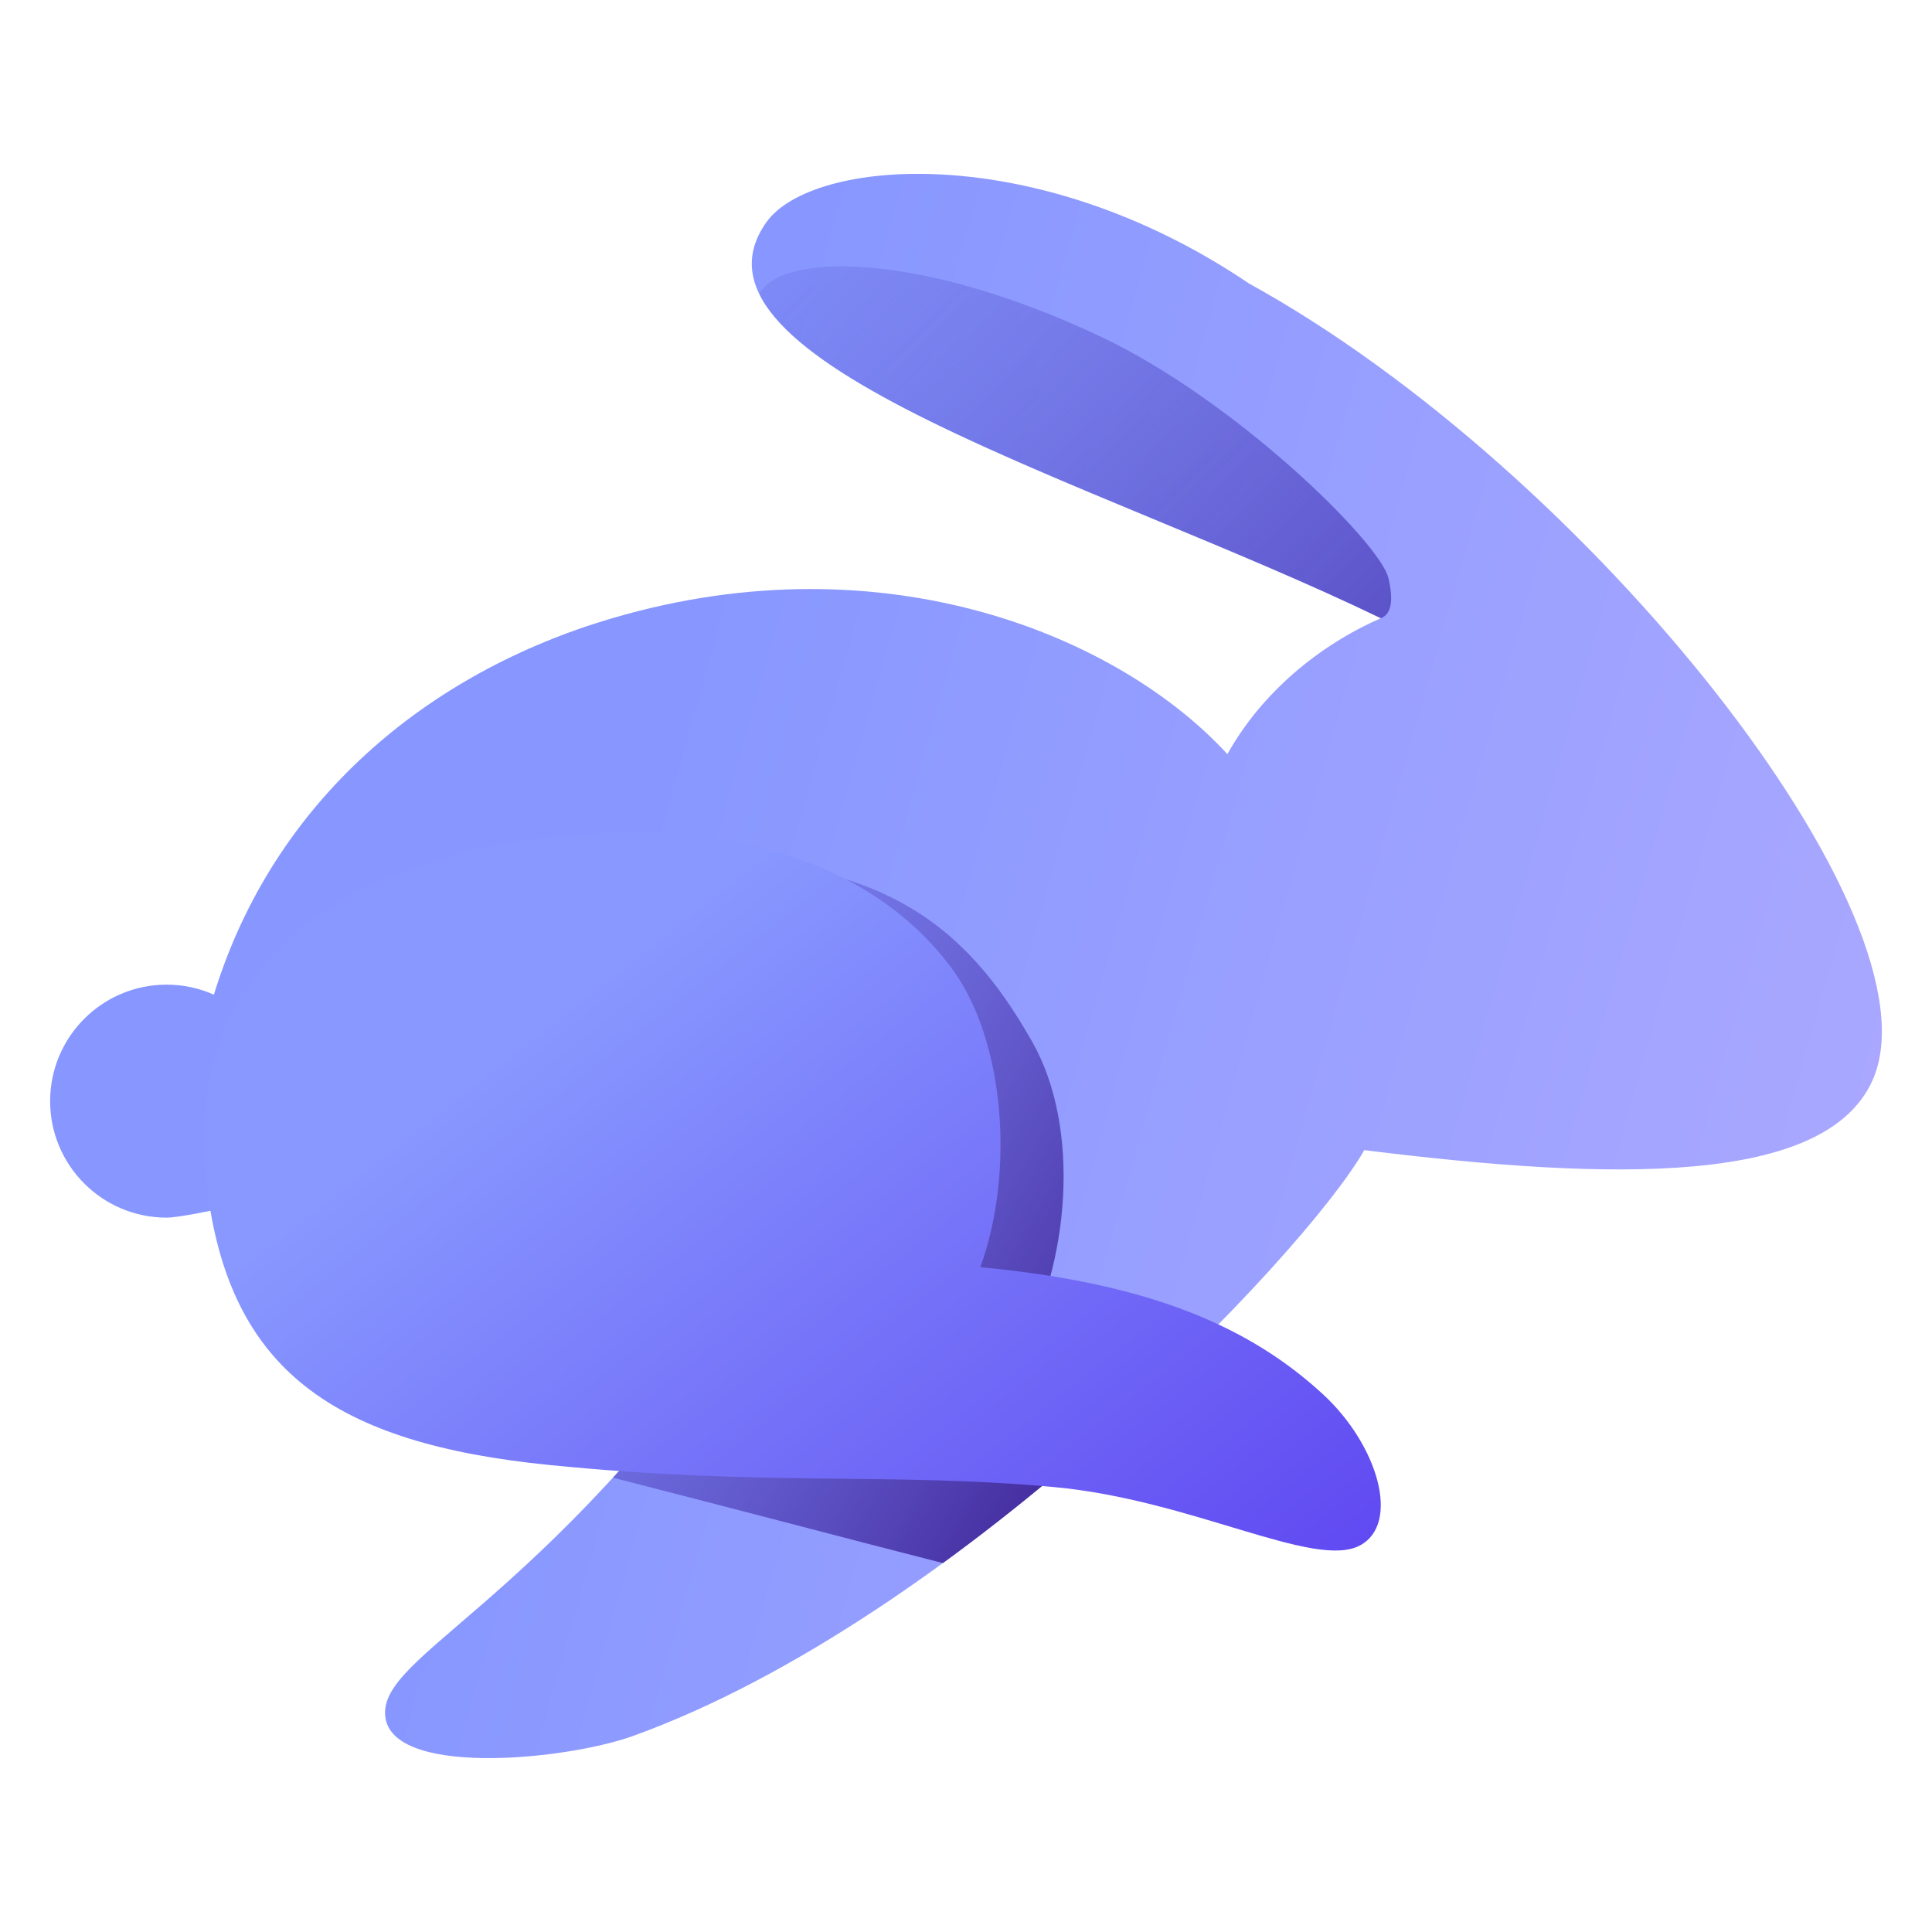
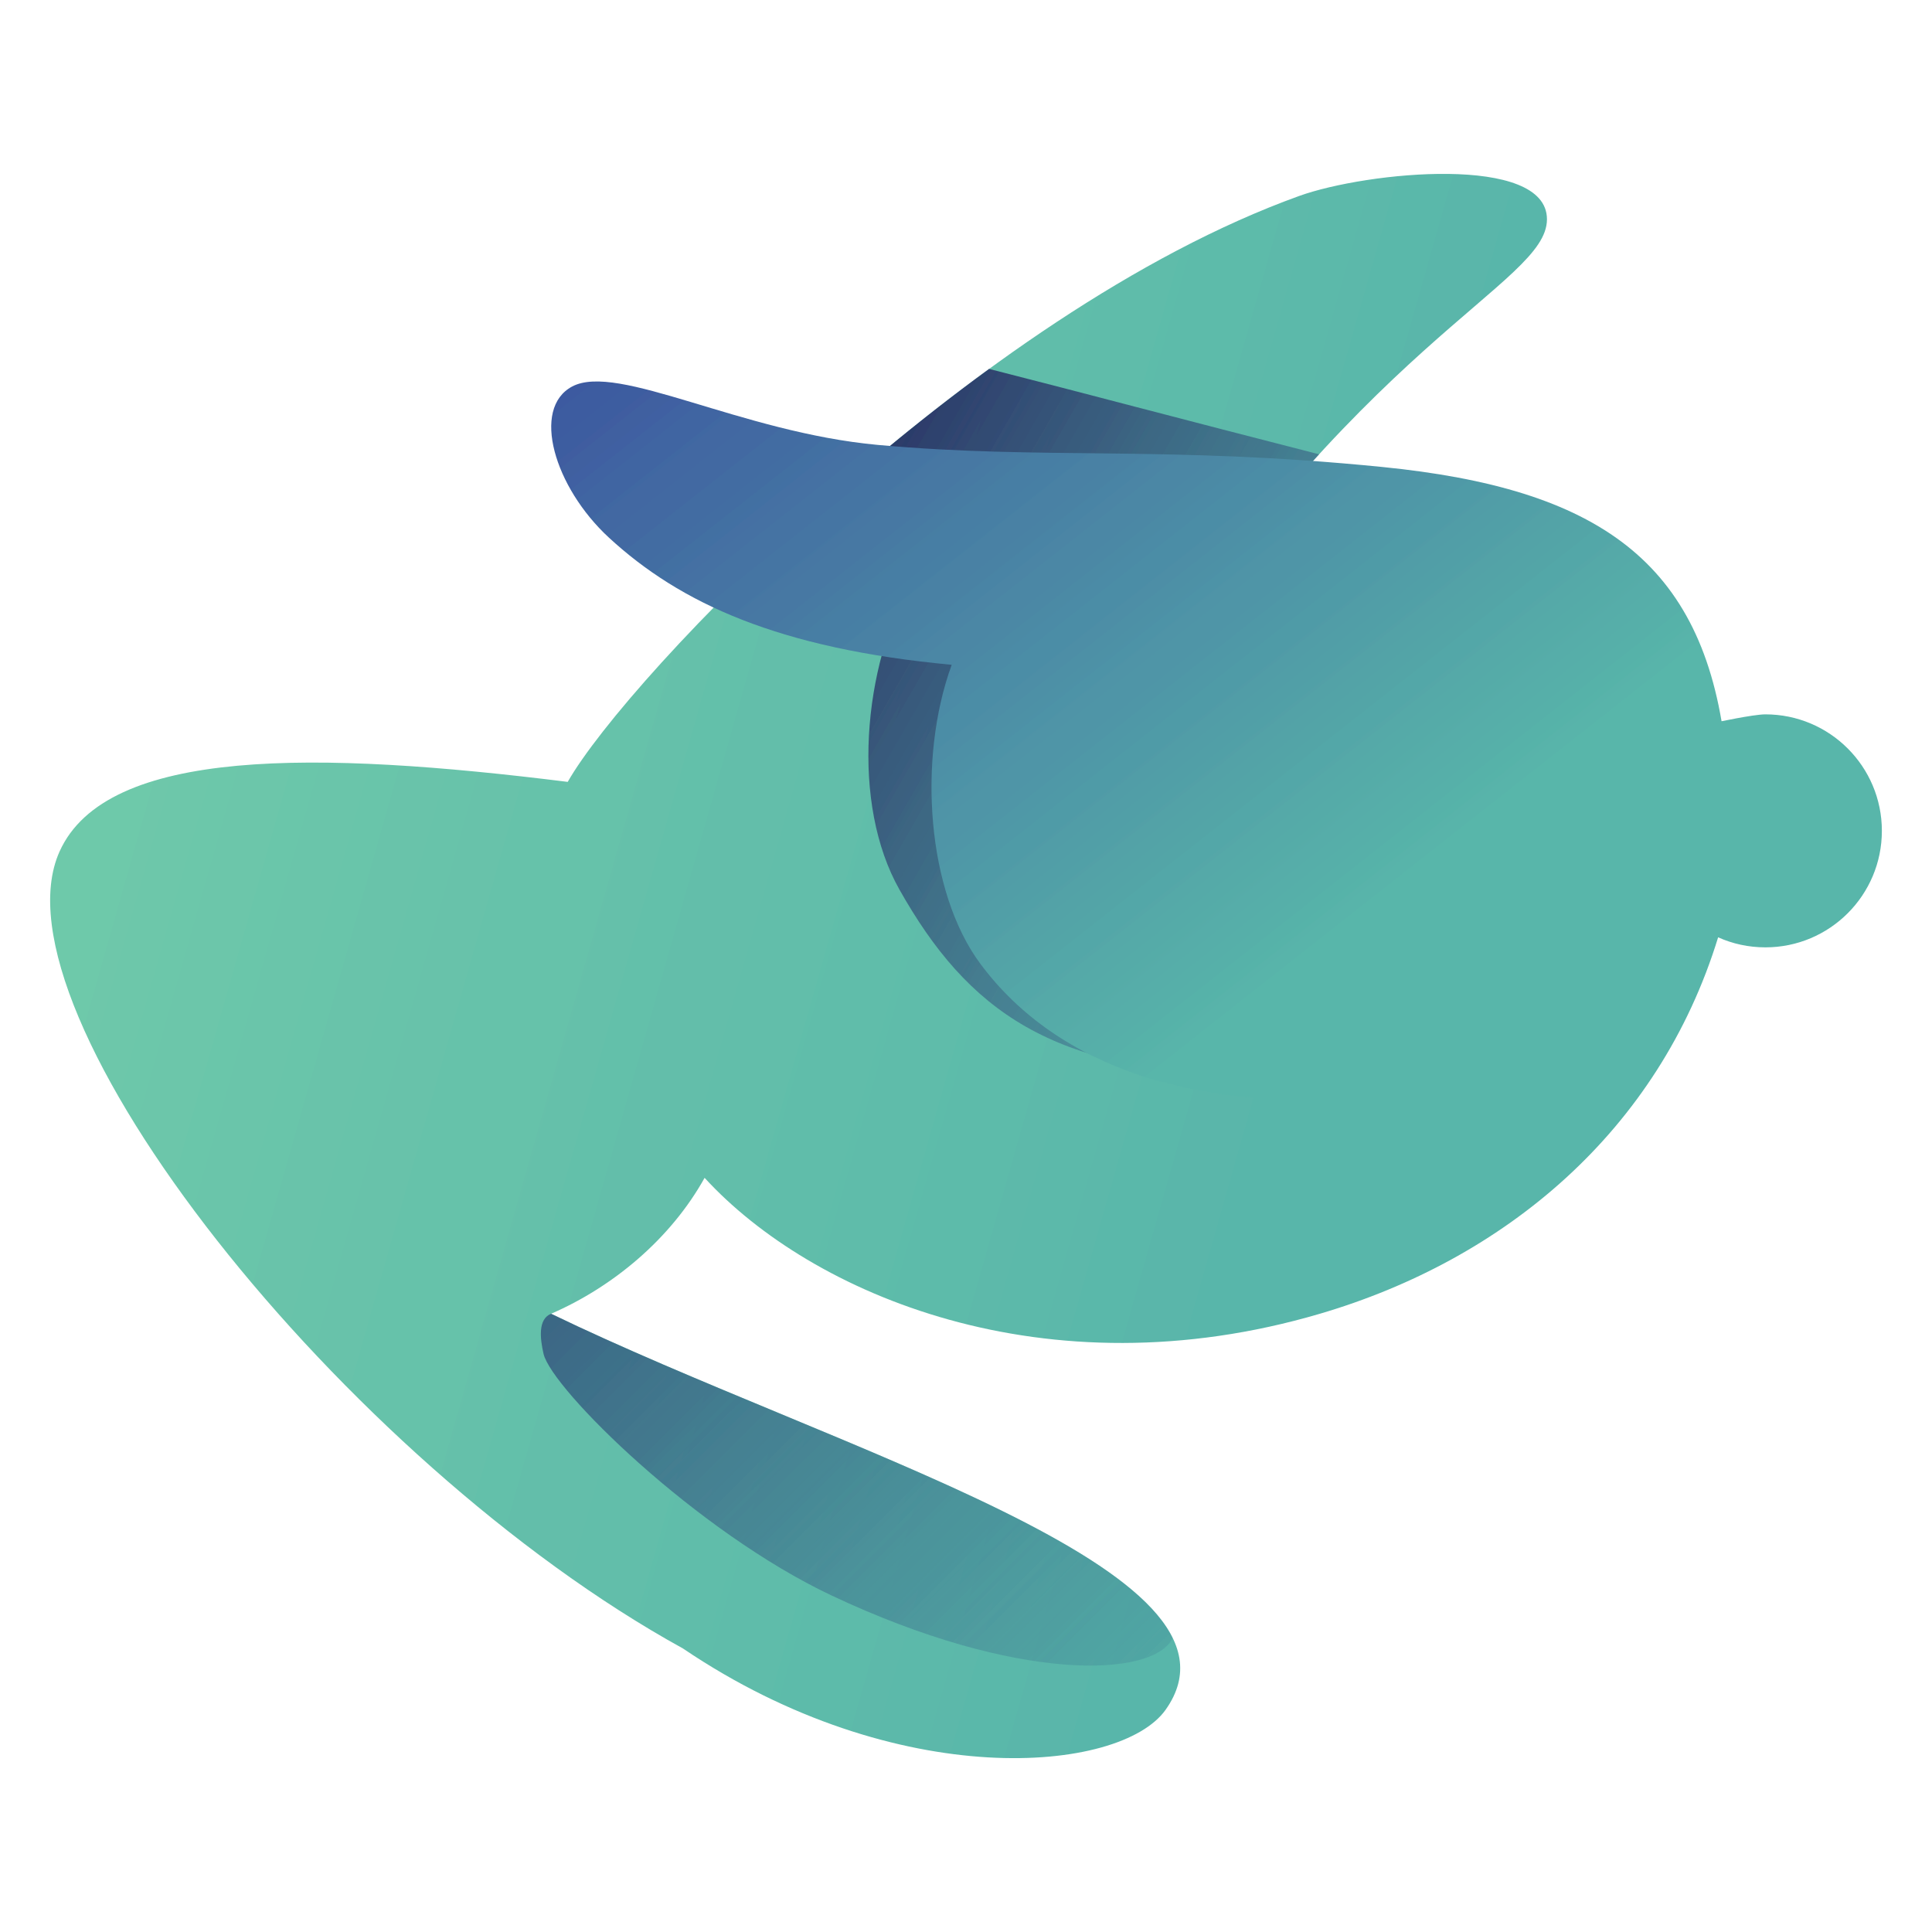
<svg xmlns="http://www.w3.org/2000/svg" width="20" height="20" viewBox="0 0 20 20" fill="none">
-   <path d="M19.384 11.184C20.129 9.52 16.447 4.872 12.93 2.935C10.712 1.435 8.402 1.641 7.934 2.3C6.907 3.746 11.334 4.97 14.295 6.4C13.659 6.676 13.059 7.172 12.706 7.807C11.602 6.602 9.18 5.564 6.337 6.4C4.422 6.963 2.83 8.291 2.214 10.297C2.065 10.23 1.899 10.193 1.725 10.193C1.059 10.193 0.519 10.733 0.519 11.399C0.519 12.065 1.059 12.605 1.725 12.605C1.849 12.605 2.235 12.522 2.235 12.522L8.402 12.567C5.936 16.48 3.986 17.052 3.986 17.73C3.986 18.408 5.851 18.224 6.552 17.971C9.904 16.762 13.505 12.992 14.123 11.906C16.718 12.23 18.898 12.268 19.384 11.184Z" fill="url(#paint0_linear_17938_5195)" />
-   <path fill-rule="evenodd" clip-rule="evenodd" d="M14.295 6.4C14.295 6.4 14.295 6.4 14.295 6.4C14.432 6.346 14.41 6.144 14.373 5.984C14.286 5.619 12.792 4.143 11.388 3.482C9.476 2.581 8.068 2.628 7.86 3.043C8.25 3.841 10.055 4.591 11.941 5.373C12.746 5.707 13.565 6.047 14.295 6.4C14.295 6.4 14.295 6.4 14.295 6.4Z" fill="url(#paint1_linear_17938_5195)" />
-   <path fill-rule="evenodd" clip-rule="evenodd" d="M11.869 14.435C11.482 14.287 11.045 14.151 10.548 14.028C11.078 13.081 11.189 11.678 10.689 10.791C9.987 9.546 9.106 8.884 7.059 8.884C5.933 8.884 2.901 9.263 2.847 11.794C2.842 12.06 2.847 12.303 2.866 12.527L8.402 12.567C7.656 13.751 6.957 14.629 6.345 15.297C7.08 15.485 7.686 15.643 8.243 15.788C8.771 15.926 9.255 16.052 9.761 16.181C10.524 15.625 11.242 15.018 11.869 14.435Z" fill="url(#paint2_linear_17938_5195)" />
-   <path d="M2.14 12.267C2.367 14.189 3.459 14.943 5.692 15.166C7.924 15.389 9.205 15.239 10.91 15.394C12.334 15.524 13.606 16.249 14.077 15.999C14.502 15.773 14.264 14.958 13.696 14.434C12.96 13.756 11.941 13.285 10.148 13.118C10.505 12.139 10.405 10.767 9.85 10.021C9.048 8.942 7.566 8.454 5.692 8.667C3.733 8.89 1.857 9.854 2.14 12.267Z" fill="url(#paint3_linear_17938_5195)" />
  <defs>
-     <linearGradient id="paint0_linear_17938_5195" x1="6.114" y1="9.71" x2="19.224" y2="13.428" gradientUnits="userSpaceOnUse">
-       <stop stop-color="#8797FF" />
-       <stop offset="1" stop-color="#AAA8FF" />
-     </linearGradient>
-     <linearGradient id="paint1_linear_17938_5195" x1="17.016" y1="9.461" x2="7.557" y2="-0.021" gradientUnits="userSpaceOnUse">
-       <stop stop-color="#3B22A0" />
-       <stop offset="1" stop-color="#5156D8" stop-opacity="0" />
-     </linearGradient>
-     <linearGradient id="paint2_linear_17938_5195" x1="12.132" y1="14.765" x2="3.045" y2="9.541" gradientUnits="userSpaceOnUse">
-       <stop stop-color="#3B1E8F" />
-       <stop offset="1" stop-color="#6A6FFB" stop-opacity="0" />
-     </linearGradient>
-     <linearGradient id="paint3_linear_17938_5195" x1="6.897" y1="9.613" x2="13.039" y2="17.416" gradientUnits="userSpaceOnUse">
-       <stop stop-color="#8898FF" />
-       <stop offset="0.984" stop-color="#5F47F1" />
-     </linearGradient>
+     <filter id="greenFilter">
+       <feColorMatrix type="matrix" values="0.4 0 0 0 0  0 1.5 0 0 0  0 0 0.4 0 0  0 0 0 1 0" />
+     </filter>
  </defs>
+   <g transform="rotate(180 10.0 10.0)" style="filter: url(#greenFilter)">
+     <path d="M19.384 11.184C20.129 9.52 16.447 4.872 12.93 2.935C10.712 1.435 8.402 1.641 7.934 2.3C6.907 3.746 11.334 4.97 14.295 6.4C13.659 6.676 13.059 7.172 12.706 7.807C11.602 6.602 9.18 5.564 6.337 6.4C4.422 6.963 2.83 8.291 2.214 10.297C2.065 10.23 1.899 10.193 1.725 10.193C1.059 10.193 0.519 10.733 0.519 11.399C0.519 12.065 1.059 12.605 1.725 12.605C1.849 12.605 2.235 12.522 2.235 12.522L8.402 12.567C5.936 16.48 3.986 17.052 3.986 17.73C3.986 18.408 5.851 18.224 6.552 17.971C9.904 16.762 13.505 12.992 14.123 11.906C16.718 12.23 18.898 12.268 19.384 11.184Z" fill="url(#paint0_linear_17938_5195)" />
+     <path fill-rule="evenodd" clip-rule="evenodd" d="M14.295 6.4C14.295 6.4 14.295 6.4 14.295 6.4C14.432 6.346 14.41 6.144 14.373 5.984C14.286 5.619 12.792 4.143 11.388 3.482C9.476 2.581 8.068 2.628 7.86 3.043C8.25 3.841 10.055 4.591 11.941 5.373C12.746 5.707 13.565 6.047 14.295 6.4C14.295 6.4 14.295 6.4 14.295 6.4Z" fill="url(#paint1_linear_17938_5195)" />
+     <path fill-rule="evenodd" clip-rule="evenodd" d="M11.869 14.435C11.482 14.287 11.045 14.151 10.548 14.028C11.078 13.081 11.189 11.678 10.689 10.791C9.987 9.546 9.106 8.884 7.059 8.884C5.933 8.884 2.901 9.263 2.847 11.794C2.842 12.06 2.847 12.303 2.866 12.527L8.402 12.567C7.656 13.751 6.957 14.629 6.345 15.297C7.08 15.485 7.686 15.643 8.243 15.788C8.771 15.926 9.255 16.052 9.761 16.181C10.524 15.625 11.242 15.018 11.869 14.435Z" fill="url(#paint2_linear_17938_5195)" />
+     <path d="M2.14 12.267C2.367 14.189 3.459 14.943 5.692 15.166C7.924 15.389 9.205 15.239 10.91 15.394C12.334 15.524 13.606 16.249 14.077 15.999C14.502 15.773 14.264 14.958 13.696 14.434C12.96 13.756 11.941 13.285 10.148 13.118C10.505 12.139 10.405 10.767 9.85 10.021C9.048 8.942 7.566 8.454 5.692 8.667C3.733 8.89 1.857 9.854 2.14 12.267Z" fill="url(#paint3_linear_17938_5195)" />
+     <defs>
+       <linearGradient id="paint0_linear_17938_5195" x1="6.114" y1="9.71" x2="19.224" y2="13.428" gradientUnits="userSpaceOnUse">
+         <stop stop-color="#8797FF" />
+         <stop offset="1" stop-color="#AAA8FF" />
+       </linearGradient>
+       <linearGradient id="paint1_linear_17938_5195" x1="17.016" y1="9.461" x2="7.557" y2="-0.021" gradientUnits="userSpaceOnUse">
+         <stop stop-color="#3B22A0" />
+         <stop offset="1" stop-color="#5156D8" stop-opacity="0" />
+       </linearGradient>
+       <linearGradient id="paint2_linear_17938_5195" x1="12.132" y1="14.765" x2="3.045" y2="9.541" gradientUnits="userSpaceOnUse">
+         <stop stop-color="#3B1E8F" />
+         <stop offset="1" stop-color="#6A6FFB" stop-opacity="0" />
+       </linearGradient>
+       <linearGradient id="paint3_linear_17938_5195" x1="6.897" y1="9.613" x2="13.039" y2="17.416" gradientUnits="userSpaceOnUse">
+         <stop stop-color="#8898FF" />
+         <stop offset="0.984" stop-color="#5F47F1" />
+       </linearGradient>
+     </defs>
+   </g>
</svg>
